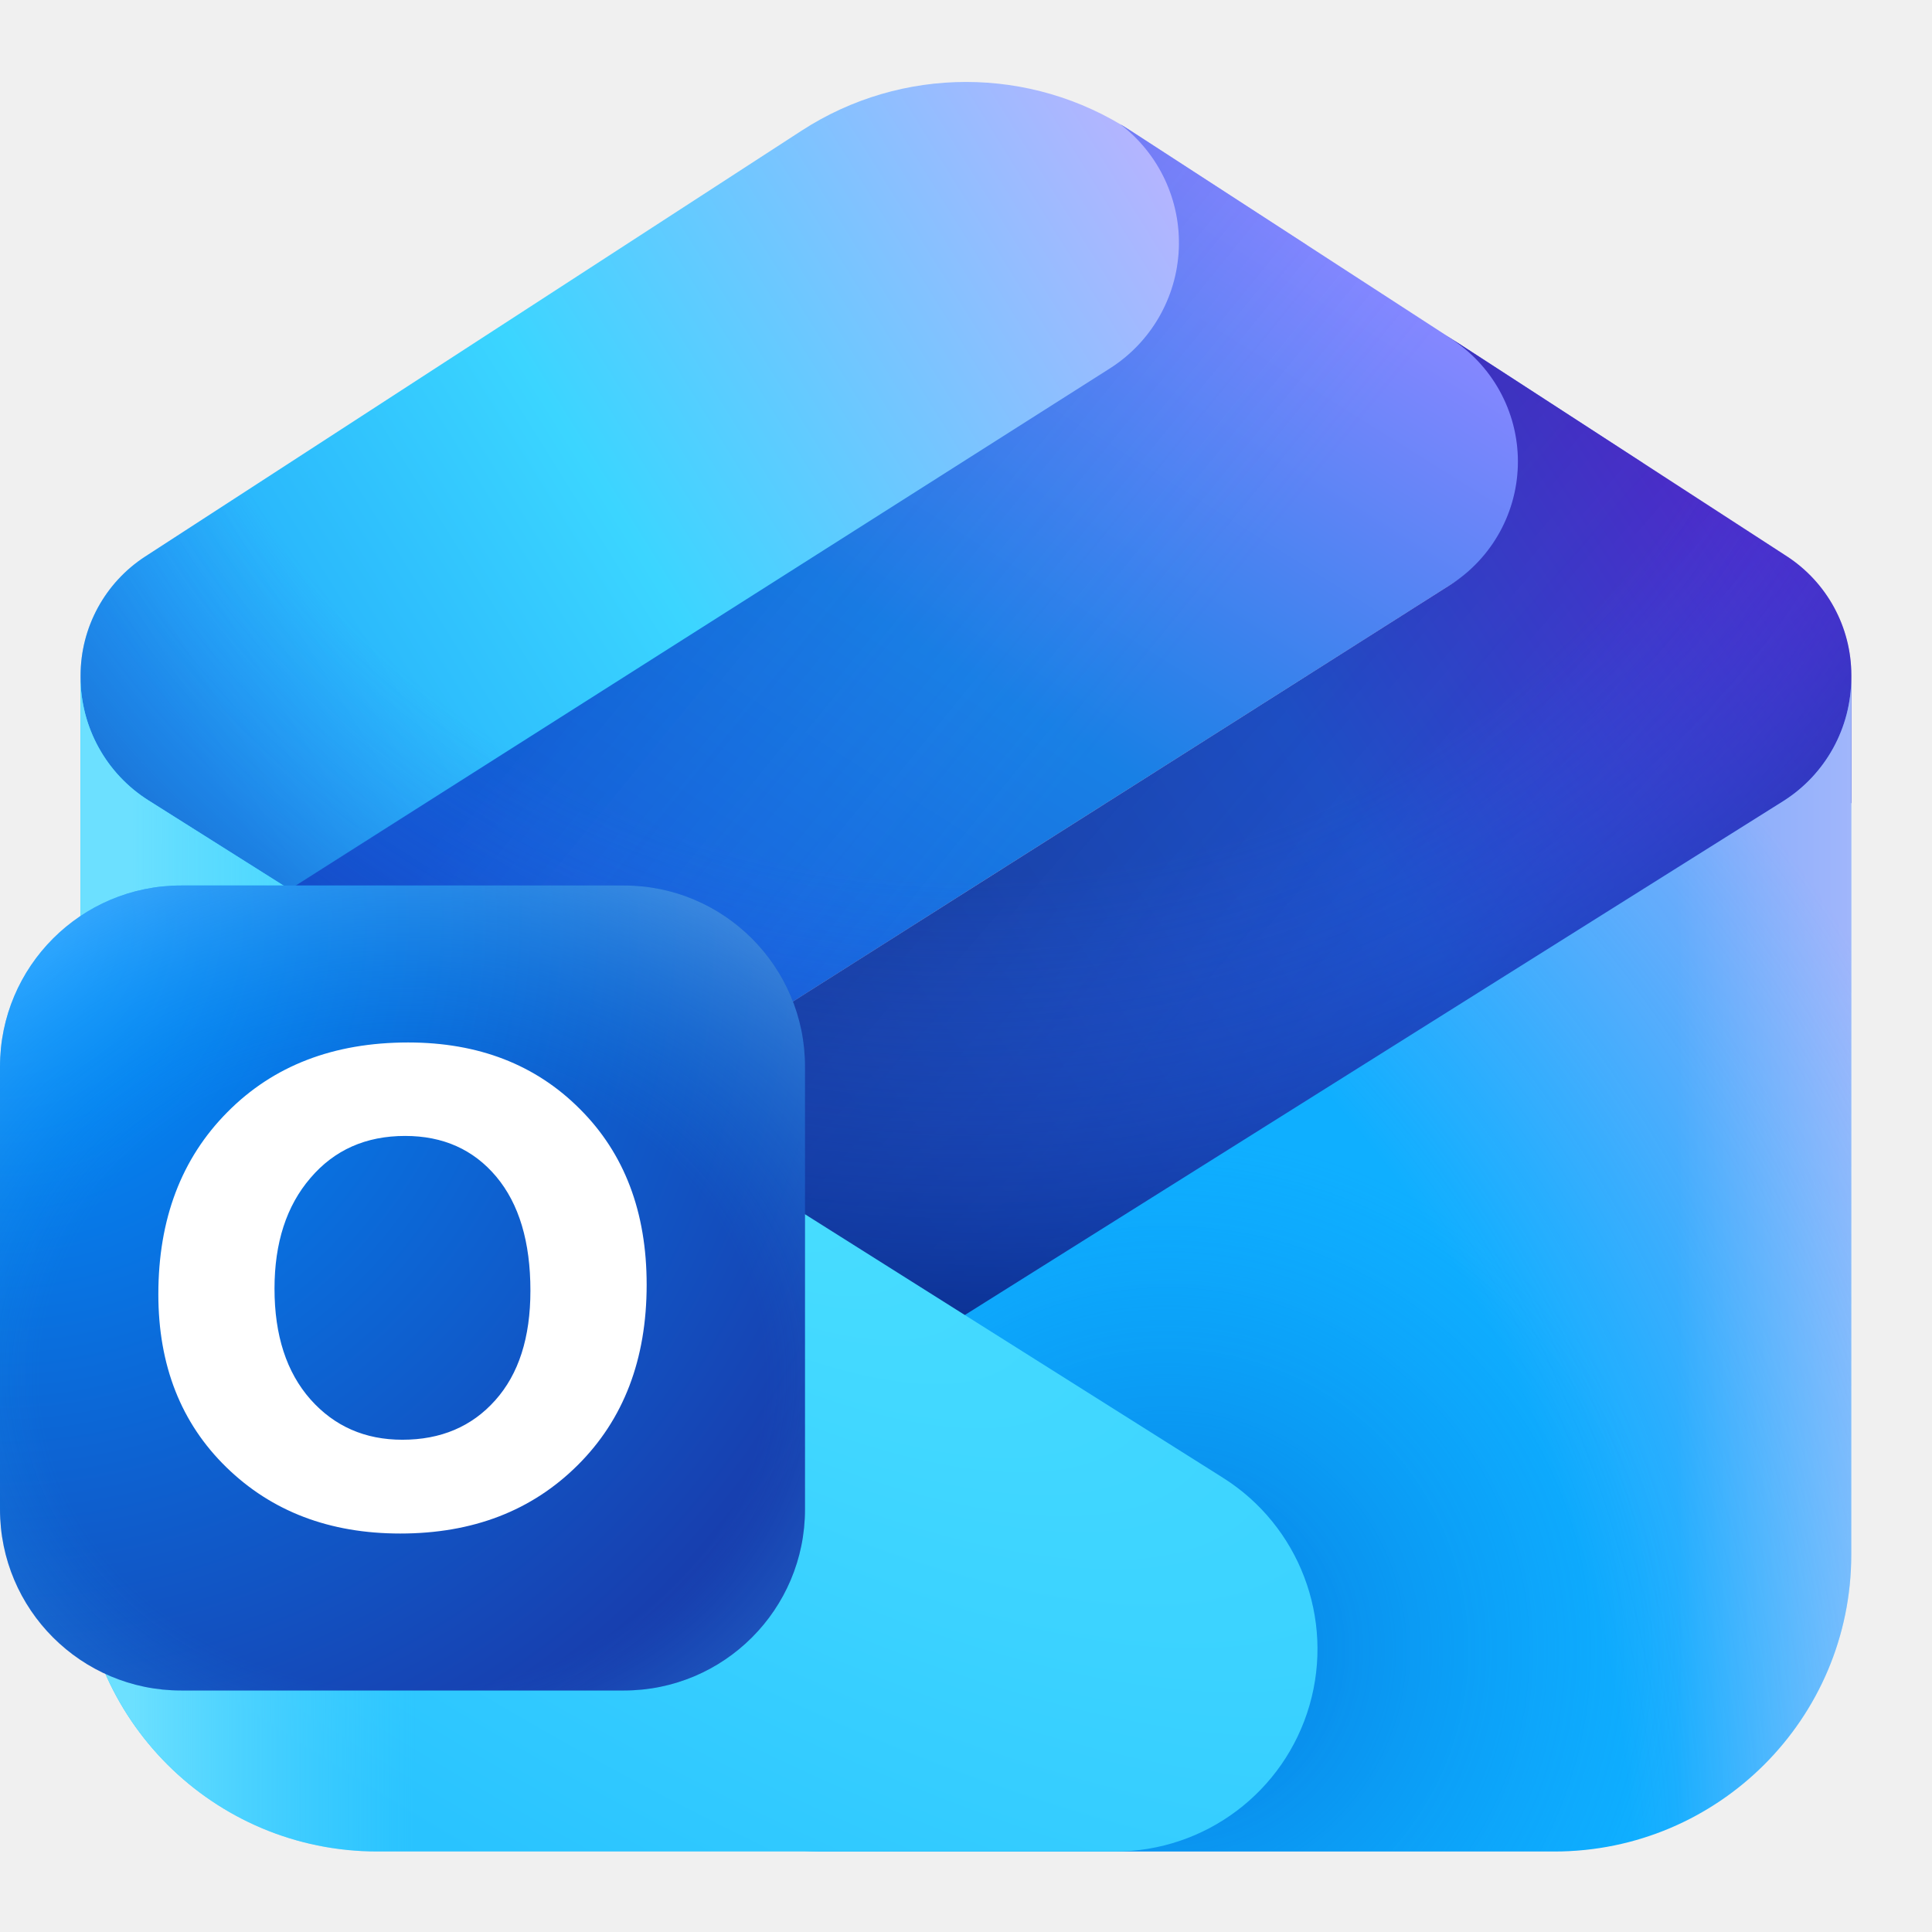
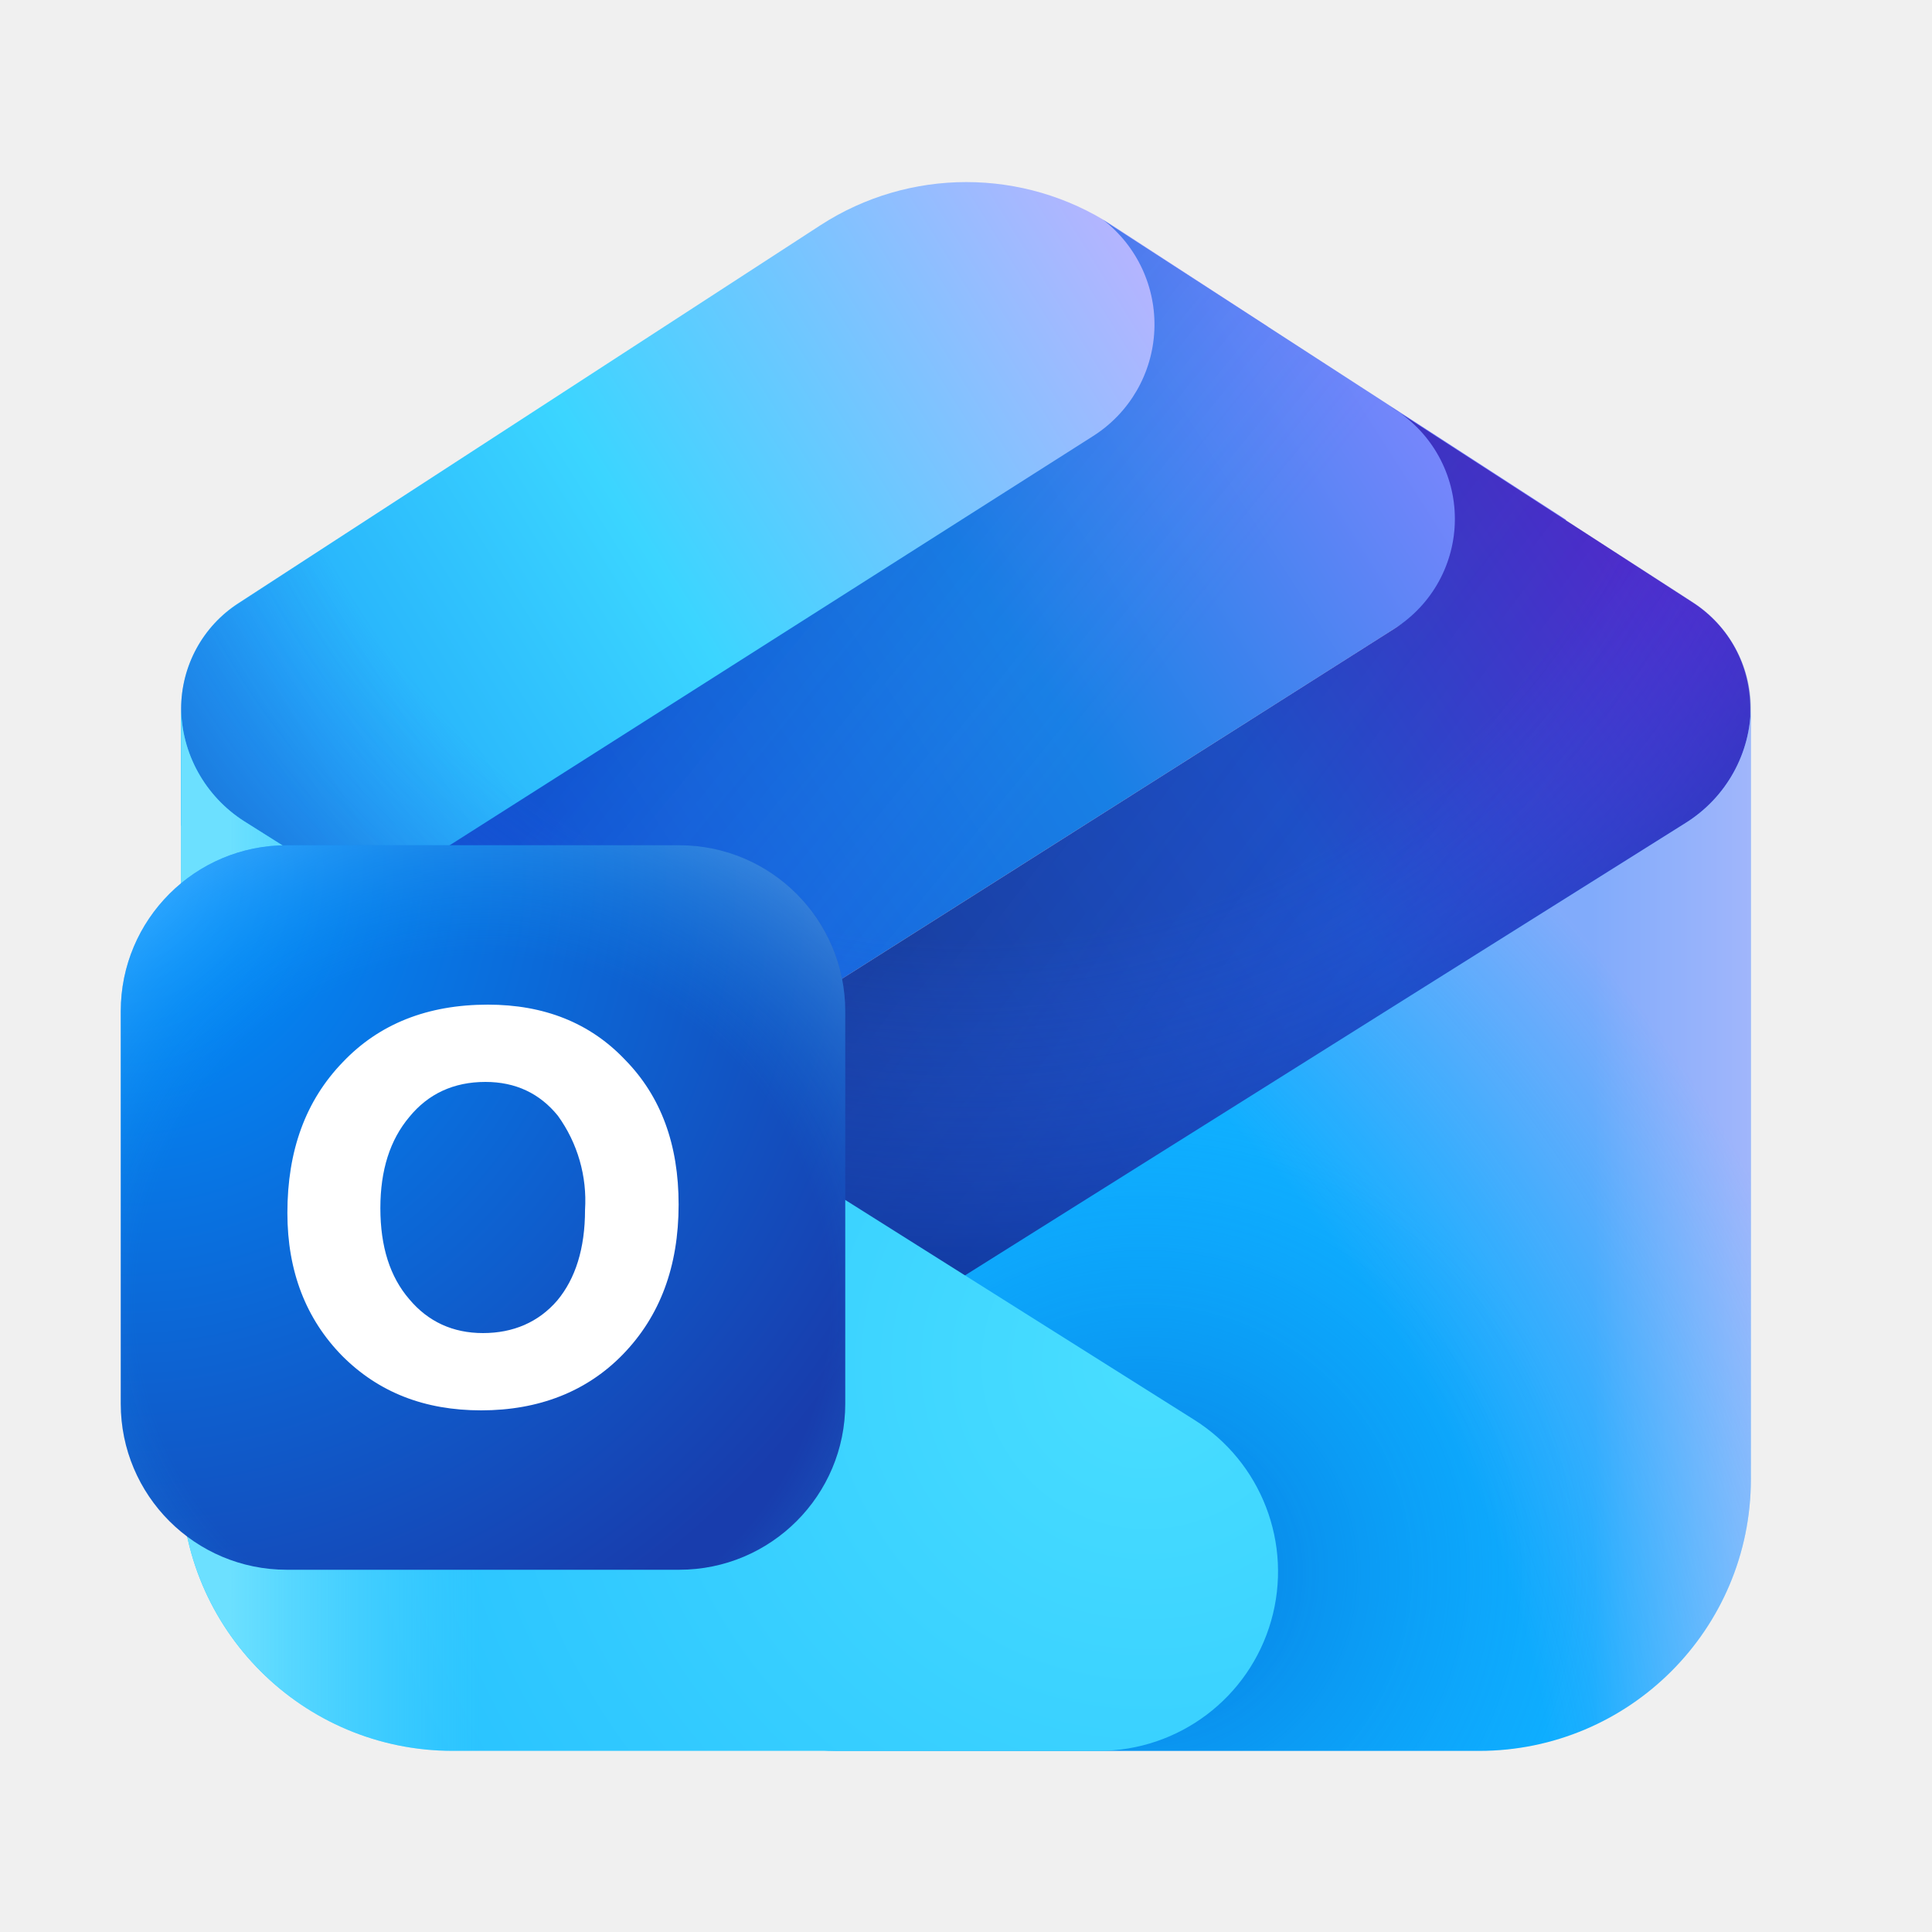
- <svg xmlns="http://www.w3.org/2000/svg" fill="none" viewBox="0 0 24 24">
-   <path fill="url(#prefix__a)" d="M16.235 3.044L2.207 11.935l-1.206-1.903v-1.64c0-.597.302-1.154.803-1.479l8.154-5.29a3.753 3.753 0 014.085-.001l2.192 1.422z" />
-   <path fill="url(#prefix__b)" d="M13.918 1.544c.042.025.084.051.125.078l6.364 4.128-15.78 10.002-2.42-3.82 11.58-7.355a1.85 1.85 0 00.13-3.033z" />
-   <path fill="url(#prefix__c)" fill-opacity=".2" d="M13.918 1.544c.042.025.084.051.125.078l6.364 4.128-15.78 10.002-2.42-3.82 11.58-7.355a1.85 1.85 0 00.13-3.033z" />
-   <path fill="url(#prefix__d)" d="M10.924 17.66l-6.296-1.909 13.385-8.484a1.816 1.816 0 00-.005-3.07l-.06-.039.173.108 4.074 2.643c.5.325.803.881.803 1.478v1.588L10.924 17.66z" />
-   <path fill="url(#prefix__e)" fill-opacity=".2" d="M10.924 17.66l-6.296-1.909 13.385-8.484a1.816 1.816 0 00-.005-3.07l-.06-.039.173.108 4.074 2.643c.5.325.803.881.803 1.478v1.588L10.924 17.66z" />
-   <path fill="url(#prefix__f)" d="M14.043 1.622a3.753 3.753 0 00-4.085 0L1.804 6.913c-.5.325-.803.882-.803 1.479v.08c.02.6.335 1.152.845 1.473l10.139 6.392 10.164-6.382c.528-.332.848-.911.848-1.534v1.554-1.587c0-.597-.302-1.154-.803-1.479l-8.15-5.287z" />
-   <path fill="url(#prefix__g)" d="M10.198 23h9.111a3.688 3.688 0 003.688-3.687V8.42c0 .623-.32 1.202-.848 1.534L8.791 18.342a2.473 2.473 0 00-1.158 2.095A2.564 2.564 0 0010.198 23z" />
-   <path fill="url(#prefix__h)" fill-opacity=".4" d="M10.198 23h9.111a3.688 3.688 0 003.688-3.687V8.42c0 .623-.32 1.202-.848 1.534L8.791 18.342a2.473 2.473 0 00-1.158 2.095A2.564 2.564 0 0010.198 23z" />
-   <path fill="url(#prefix__i)" fill-opacity=".5" d="M10.198 23h9.111a3.688 3.688 0 003.688-3.687V8.42c0 .623-.32 1.202-.848 1.534L8.791 18.342a2.473 2.473 0 00-1.158 2.095A2.564 2.564 0 0010.198 23z" />
-   <path fill="url(#prefix__j)" d="M13.848 23h-9.16A3.688 3.688 0 011 19.31V8.41c0 .623.319 1.202.845 1.533l13.345 8.413A2.515 2.515 0 0113.849 23z" />
-   <path fill="url(#prefix__k)" d="M13.848 23h-9.16A3.688 3.688 0 011 19.31V8.41c0 .623.319 1.202.845 1.533l13.345 8.413A2.515 2.515 0 0113.849 23z" />
-   <rect width="10" height="10" y="11" fill="url(#prefix__l)" rx="2.25" />
-   <rect width="10" height="10" y="11" fill="url(#prefix__m)" fill-opacity=".5" rx="2.25" />
-   <path fill="#fff" d="M4.972 19.05c-.877 0-1.597-.274-2.16-.823-.563-.549-.845-1.265-.845-2.149 0-.933.286-1.687.858-2.263.571-.577 1.32-.865 2.245-.865.874 0 1.586.276 2.135.828.552.551.828 1.278.828 2.181 0 .928-.286 1.675-.858 2.243-.569.566-1.303.848-2.203.848zm.026-1.165c.478 0 .863-.163 1.154-.49.292-.326.437-.78.437-1.362 0-.606-.141-1.078-.424-1.416-.283-.337-.66-.506-1.133-.506-.487 0-.879.174-1.176.523-.297.345-.446.804-.446 1.374 0 .58.149 1.038.446 1.375.297.335.678.502 1.142.502z" />
+ <svg xmlns="http://www.w3.org/2000/svg" width="32" height="32" viewBox="0 0 32 32" class="rxLNL ___soczk60 f1w7gpdv fez10in fve0sb9" fill="currentColor" aria-hidden="true">
+   <path d="M21 5.41L4.44 15.92 3 13.67v-1.93c0-.71.36-1.37.95-1.75l9.64-6.26a4.44 4.44 0 014.83 0L21 5.41z" fill="url(#paint0_linear_79314_10796)" />
+   <path d="M18.27 3.64l.15.1 7.52 4.87L7.29 20.43l-2.86-4.51 13.68-8.7a2.19 2.19 0 00.16-3.58z" fill="url(#paint1_linear_79314_10796)" />
+   <path d="M18.27 3.64l.15.1 7.52 4.87L7.29 20.43l-2.86-4.51 13.68-8.7a2.19 2.19 0 00.16-3.58z" fill="url(#paint2_linear_79314_10796)" fill-opacity="0.2" />
+   <path d="M14.73 22.7l-7.44-2.27L23.1 10.41a2.15 2.15 0 000-3.63l-.08-.05.2.13 4.82 3.12c.6.39.95 1.04.95 1.75v1.88l-14.27 9.08z" fill="url(#paint3_linear_79314_10796)" />
+   <path d="M14.73 22.7l-7.44-2.27L23.1 10.41a2.15 2.15 0 000-3.63l-.08-.05.2.13 4.82 3.12c.6.39.95 1.04.95 1.75v1.88l-14.27 9.08z" fill="url(#paint4_linear_79314_10796)" fill-opacity="0.2" />
+   <path d="M18.42 3.73a4.44 4.44 0 00-4.83 0L3.95 10c-.6.38-.95 1.04-.95 1.75v.09c.03.7.4 1.36 1 1.74l11.98 7.56L28 13.58c.62-.39 1-1.07 1-1.81v1.84-1.88c0-.7-.36-1.36-.95-1.75l-9.63-6.25z" fill="url(#paint5_radial_79314_10796)" />
+   <path d="M13.87 29H24.5a4.5 4.5 0 004.5-4.5V11.68c0 .8-.41 1.53-1.08 1.95L12.2 23.5a2.92 2.92 0 00-1.37 2.47A3.03 3.03 0 0013.87 29z" fill="url(#paint6_linear_79314_10796)" />
+   <path d="M13.87 29H24.5a4.5 4.5 0 004.5-4.5V11.68c0 .8-.41 1.53-1.08 1.95L12.2 23.5a2.92 2.92 0 00-1.37 2.47A3.03 3.03 0 0013.87 29z" fill="url(#paint7_radial_79314_10796)" fill-opacity="0.4" />
+   <path d="M13.87 29H24.5a4.5 4.5 0 004.5-4.5V11.68c0 .8-.41 1.53-1.08 1.95L12.2 23.5a2.92 2.92 0 00-1.37 2.47A3.03 3.03 0 0013.87 29z" fill="url(#paint8_radial_79314_10796)" fill-opacity="0.5" />
+   <path d="M18.19 29H7.5A4.5 4.5 0 013 24.5V11.71c0 .77.4 1.48 1.04 1.89l15.73 9.91A2.97 2.97 0 0118.2 29z" fill="url(#paint9_radial_79314_10796)" />
+   <path d="M18.19 29H7.5A4.5 4.5 0 013 24.5V11.71c0 .77.4 1.48 1.04 1.89l15.73 9.91A2.97 2.97 0 0118.2 29z" fill="url(#paint10_linear_79314_10796)" />
+   <path d="M2 16.75A2.75 2.75 0 014.75 14h6.5A2.75 2.75 0 0114 16.75v6.5A2.75 2.75 0 0111.25 26h-6.5A2.75 2.75 0 012 23.25v-6.5z" fill="url(#paint11_radial_79314_10796)" />
+   <path d="M2 16.75A2.75 2.75 0 014.75 14h6.5A2.75 2.75 0 0114 16.75v6.5A2.75 2.75 0 0111.25 26h-6.5A2.75 2.75 0 012 23.25v-6.5z" fill="url(#paint12_radial_79314_10796)" fill-opacity="0.5" />
+   <path d="M7.97 23.36c-.94 0-1.7-.3-2.3-.9-.6-.61-.91-1.4-.91-2.37 0-1.03.3-1.86.92-2.5.6-.63 1.4-.95 2.4-.95.93 0 1.69.3 2.27.91.6.61.89 1.41.89 2.4 0 1.03-.31 1.85-.92 2.48-.6.62-1.4.93-2.35.93zM8 22.08c.5 0 .92-.18 1.23-.54.3-.36.46-.86.46-1.5a2.4 2.4 0 00-.45-1.56c-.3-.37-.7-.56-1.2-.56-.53 0-.95.2-1.26.58-.32.38-.48.88-.48 1.51 0 .64.16 1.14.48 1.51.31.37.72.56 1.22.56z" fill="#fff" />
  <defs>
-     <linearGradient id="prefix__a" x1="3.438" x2="16.235" y1="11.001" y2="3.063" gradientUnits="userSpaceOnUse">
+     <linearGradient id="paint0_linear_79314_10796" x1="5.88" y1="14.82" x2="21.01" y2="5.44" gradientUnits="userSpaceOnUse">
      <stop stop-color="#20A7FA" />
-       <stop offset=".4" stop-color="#3BD5FF" />
+       <stop offset="0.4" stop-color="#3BD5FF" />
      <stop offset="1" stop-color="#C4B0FF" />
    </linearGradient>
-     <linearGradient id="prefix__b" x1="7.842" x2="14.966" y1="13.707" y2="2.299" gradientUnits="userSpaceOnUse">
+     <linearGradient id="paint1_linear_79314_10796" x1="11.09" y1="18.02" x2="25.94" y2="8.55" gradientUnits="userSpaceOnUse">
      <stop stop-color="#165AD9" />
-       <stop offset=".501" stop-color="#1880E5" />
+       <stop offset="0.5" stop-color="#1880E5" />
      <stop offset="1" stop-color="#8587FF" />
    </linearGradient>
-     <linearGradient id="prefix__c" x1="13.038" x2="5.128" y1="13.862" y2="7.417" gradientUnits="userSpaceOnUse">
-       <stop offset=".237" stop-color="#448AFF" stop-opacity="0" />
-       <stop offset=".792" stop-color="#0032B1" />
+     <linearGradient id="paint2_linear_79314_10796" x1="17.23" y1="18.2" x2="7.88" y2="10.58" gradientUnits="userSpaceOnUse">
+       <stop offset="0.24" stop-color="#448AFF" stop-opacity="0" />
+       <stop offset="0.79" stop-color="#0032B1" />
    </linearGradient>
-     <linearGradient id="prefix__d" x1="12.032" x2="24.532" y1="16.343" y2="8.344" gradientUnits="userSpaceOnUse">
+     <linearGradient id="paint3_linear_79314_10796" x1="16.04" y1="21.13" x2="30.81" y2="11.68" gradientUnits="userSpaceOnUse">
      <stop stop-color="#1A43A6" />
-       <stop offset=".492" stop-color="#2052CB" />
+       <stop offset="0.49" stop-color="#2052CB" />
      <stop offset="1" stop-color="#5F20CB" />
    </linearGradient>
-     <linearGradient id="prefix__e" x1="15.56" x2="7.965" y1="15.865" y2="9.292" gradientUnits="userSpaceOnUse">
+     <linearGradient id="paint4_linear_79314_10796" x1="20.21" y1="20.57" x2="10.77" y2="13.33" gradientUnits="userSpaceOnUse">
      <stop stop-color="#0045B9" stop-opacity="0" />
-       <stop offset=".67" stop-color="#0D1F69" />
+       <stop offset="0.67" stop-color="#0D1F69" />
    </linearGradient>
-     <linearGradient id="prefix__g" x1="22.997" x2="11.909" y1="15.631" y2="15.631" gradientUnits="userSpaceOnUse">
+     <linearGradient id="paint6_linear_79314_10796" x1="29" y1="20.29" x2="15.89" y2="20.29" gradientUnits="userSpaceOnUse">
      <stop stop-color="#4DC4FF" />
-       <stop offset=".196" stop-color="#0FAFFF" />
+       <stop offset="0.2" stop-color="#0FAFFF" />
    </linearGradient>
-     <linearGradient id="prefix__k" x1="-.554" x2="10.123" y1="20.476" y2="20.468" gradientUnits="userSpaceOnUse">
-       <stop offset=".206" stop-color="#6CE0FF" />
-       <stop offset=".535" stop-color="#50D5FF" stop-opacity="0" />
+     <linearGradient id="paint10_linear_79314_10796" x1="1.16" y1="26.02" x2="13.78" y2="26.02" gradientUnits="userSpaceOnUse">
+       <stop offset="0.21" stop-color="#6CE0FF" />
+       <stop offset="0.54" stop-color="#50D5FF" stop-opacity="0" />
    </linearGradient>
-     <radialGradient id="prefix__f" cx="0" cy="0" r="1" gradientTransform="matrix(0 -16.5 17.8587 0 12 1.5)" gradientUnits="userSpaceOnUse">
-       <stop offset=".568" stop-color="#275FF0" stop-opacity="0" />
-       <stop offset=".992" stop-color="#002177" />
+     <radialGradient id="paint5_radial_79314_10796" cx="0" cy="0" r="1" gradientUnits="userSpaceOnUse" gradientTransform="rotate(-90 9.8 -6.2) scale(20.9209)">
+       <stop offset="0.57" stop-color="#275FF0" stop-opacity="0" />
+       <stop offset="0.99" stop-color="#002177" />
    </radialGradient>
-     <radialGradient id="prefix__h" cx="0" cy="0" r="1" gradientTransform="matrix(5 -5 5 5 14.5 20.5)" gradientUnits="userSpaceOnUse">
-       <stop offset=".259" stop-color="#0060D1" />
-       <stop offset=".908" stop-color="#0383F1" stop-opacity="0" />
+     <radialGradient id="paint7_radial_79314_10796" cx="0" cy="0" r="1" gradientUnits="userSpaceOnUse" gradientTransform="rotate(-45 40.92 -9.86) scale(8.35708)">
+       <stop offset="0.26" stop-color="#0060D1" />
+       <stop offset="0.91" stop-color="#0383F1" stop-opacity="0" />
    </radialGradient>
-     <radialGradient id="prefix__i" cx="0" cy="0" r="1" gradientTransform="matrix(14.55963 -19.083 17.25588 13.1656 3.83 25.731)" gradientUnits="userSpaceOnUse">
-       <stop offset=".732" stop-color="#F4A7F7" stop-opacity="0" />
-       <stop offset="1" stop-color="#F4A7F7" />
+     <radialGradient id="paint8_radial_79314_10796" cx="0" cy="0" r="1" gradientUnits="userSpaceOnUse" gradientTransform="rotate(-52.66 35.74 9.7) scale(28.3684)">
+       <stop offset="0.69" stop-color="#F4A7F7" stop-opacity="0" />
+       <stop offset="0.92" stop-color="#F4A7F7" />
    </radialGradient>
-     <radialGradient id="prefix__j" cx="0" cy="0" r="1" gradientTransform="rotate(123.339 .524 9.419) scale(12.6645 32.8659)" gradientUnits="userSpaceOnUse">
+     <radialGradient id="paint9_radial_79314_10796" cx="0" cy="0" r="1" gradientUnits="userSpaceOnUse" gradientTransform="rotate(134.84 4.83 15.26) scale(31.4986)">
      <stop stop-color="#49DEFF" />
-       <stop offset=".724" stop-color="#29C3FF" />
+       <stop offset="0.43" stop-color="#29C3FF" />
    </radialGradient>
-     <radialGradient id="prefix__l" cx="0" cy="0" r="1" gradientTransform="rotate(46.924 -13.133 5.651) scale(13.1636)" gradientUnits="userSpaceOnUse">
-       <stop offset=".039" stop-color="#0091FF" />
-       <stop offset=".919" stop-color="#183DAD" />
+     <radialGradient id="paint11_radial_79314_10796" cx="0" cy="0" r="1" gradientUnits="userSpaceOnUse" gradientTransform="rotate(46.92 -15.68 9.49) scale(15.7964)">
+       <stop offset="0.04" stop-color="#0091FF" />
+       <stop offset="0.92" stop-color="#183DAD" />
    </radialGradient>
-     <radialGradient id="prefix__m" cx="0" cy="0" r="1" gradientTransform="matrix(0 7 -8.07428 0 5 17.09)" gradientUnits="userSpaceOnUse">
-       <stop offset=".558" stop-color="#0FA5F7" stop-opacity="0" />
+     <radialGradient id="paint12_radial_79314_10796" cx="0" cy="0" r="1" gradientUnits="userSpaceOnUse" gradientTransform="matrix(0 9.16384 -9.16384 0 8 21.58)">
+       <stop offset="0.63" stop-color="#0FA5F7" stop-opacity="0" />
      <stop offset="1" stop-color="#74C6FF" />
    </radialGradient>
  </defs>
</svg>
